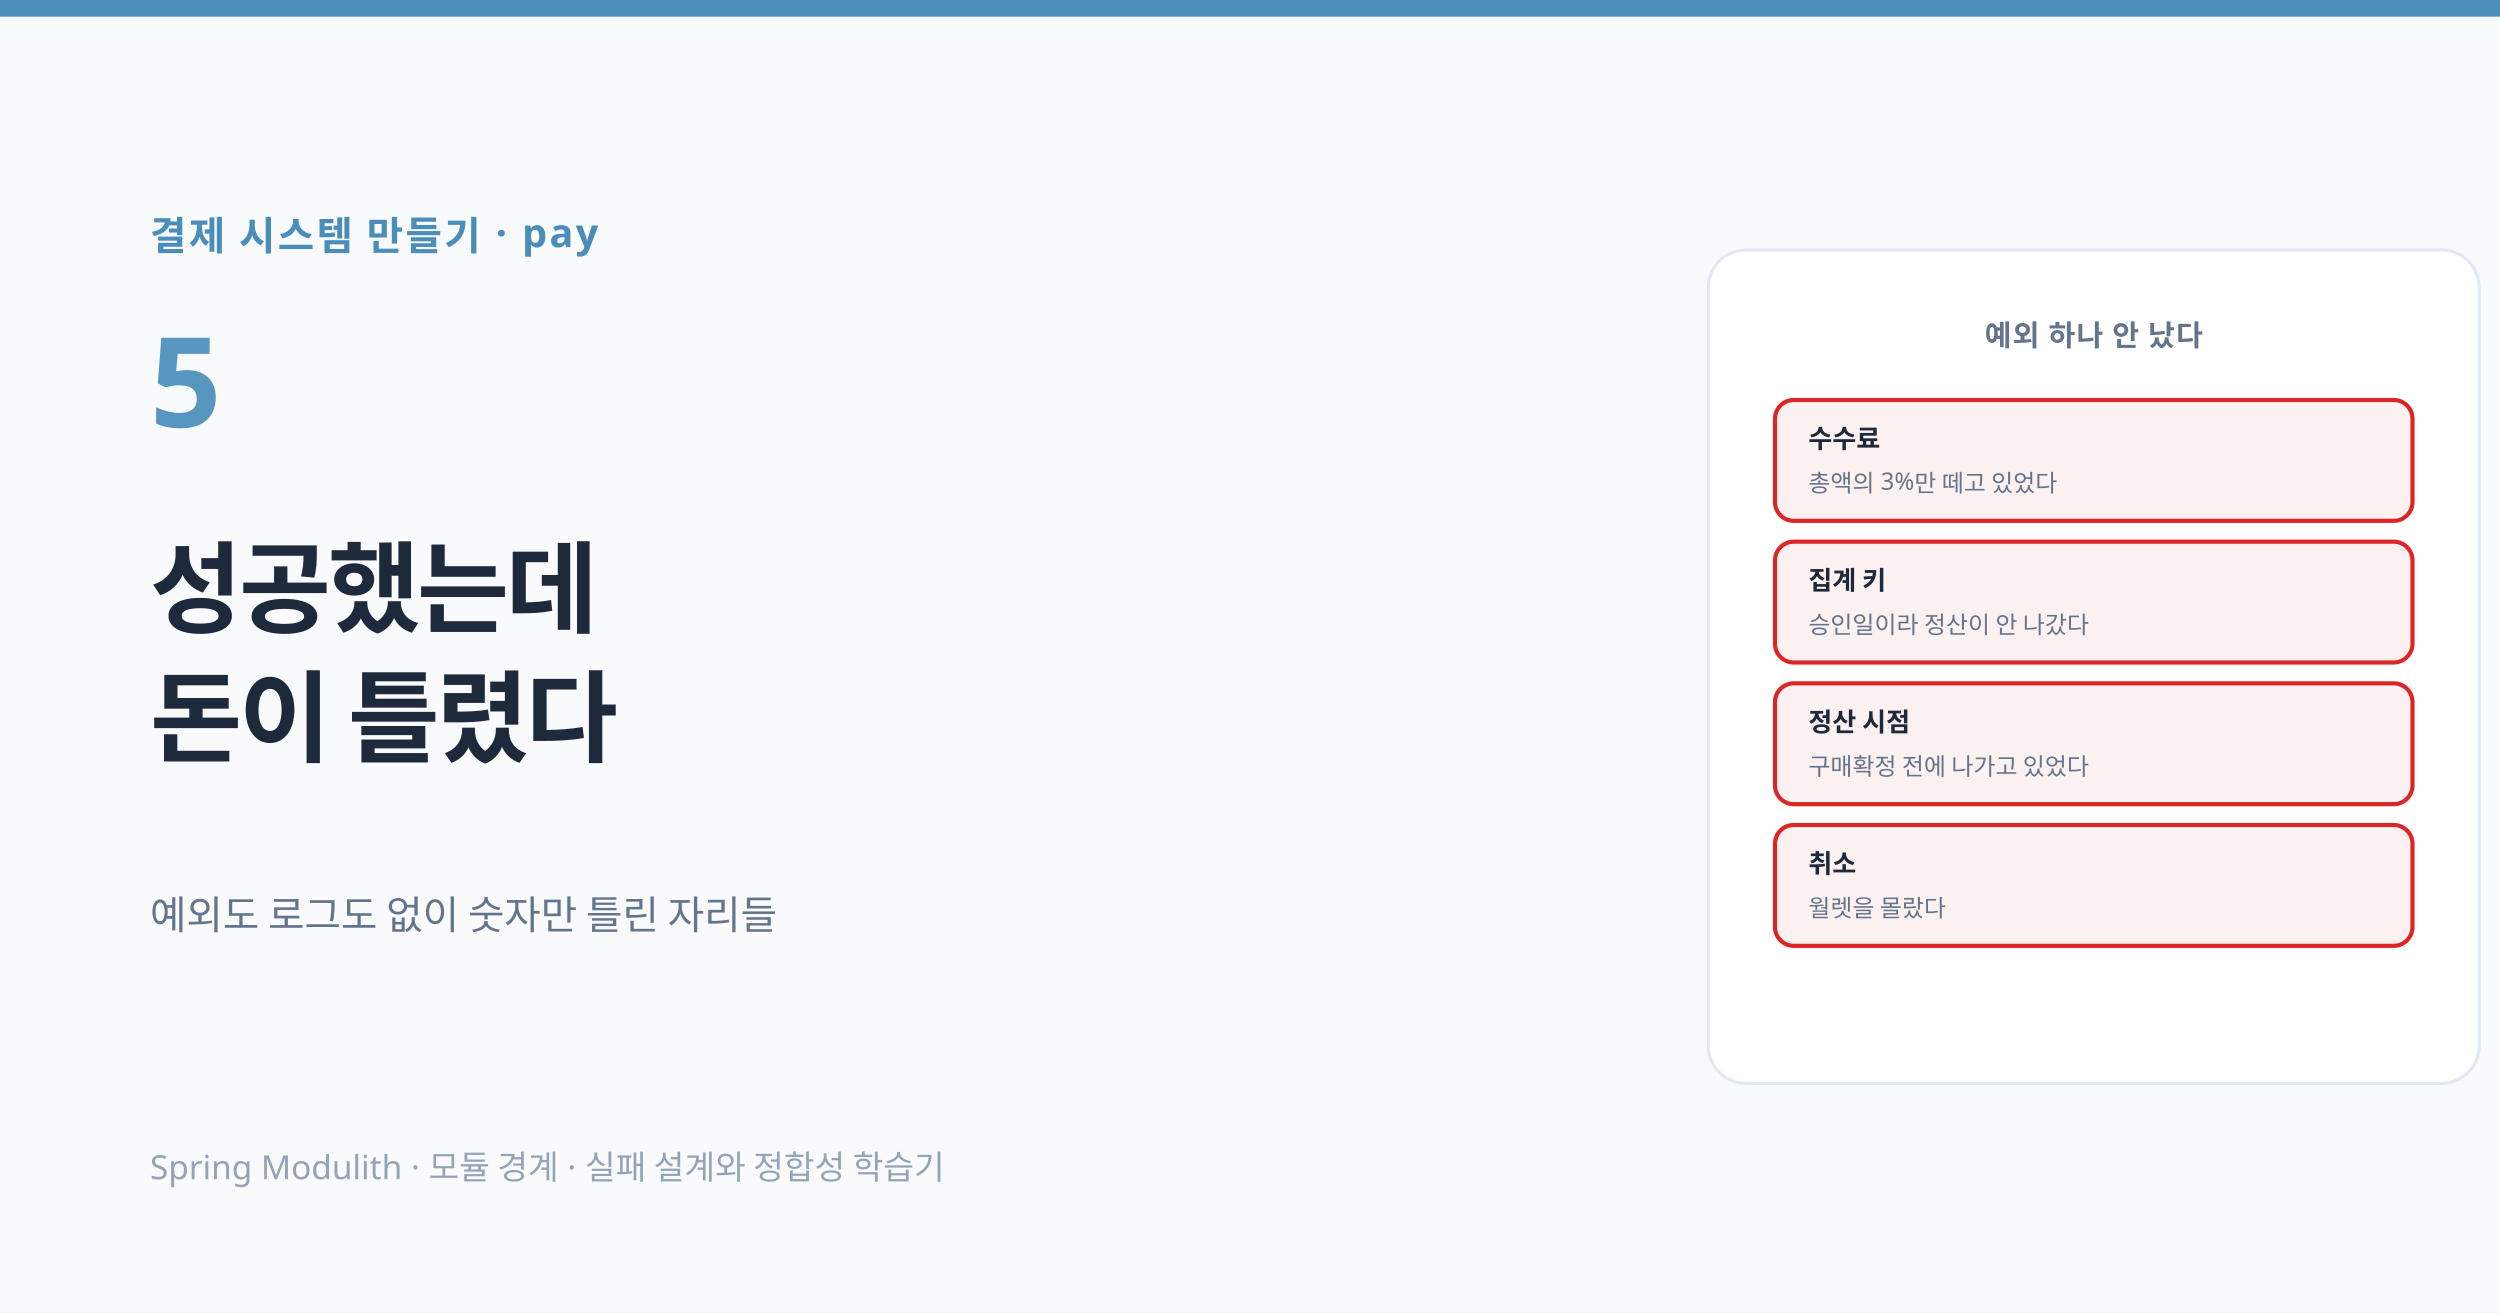
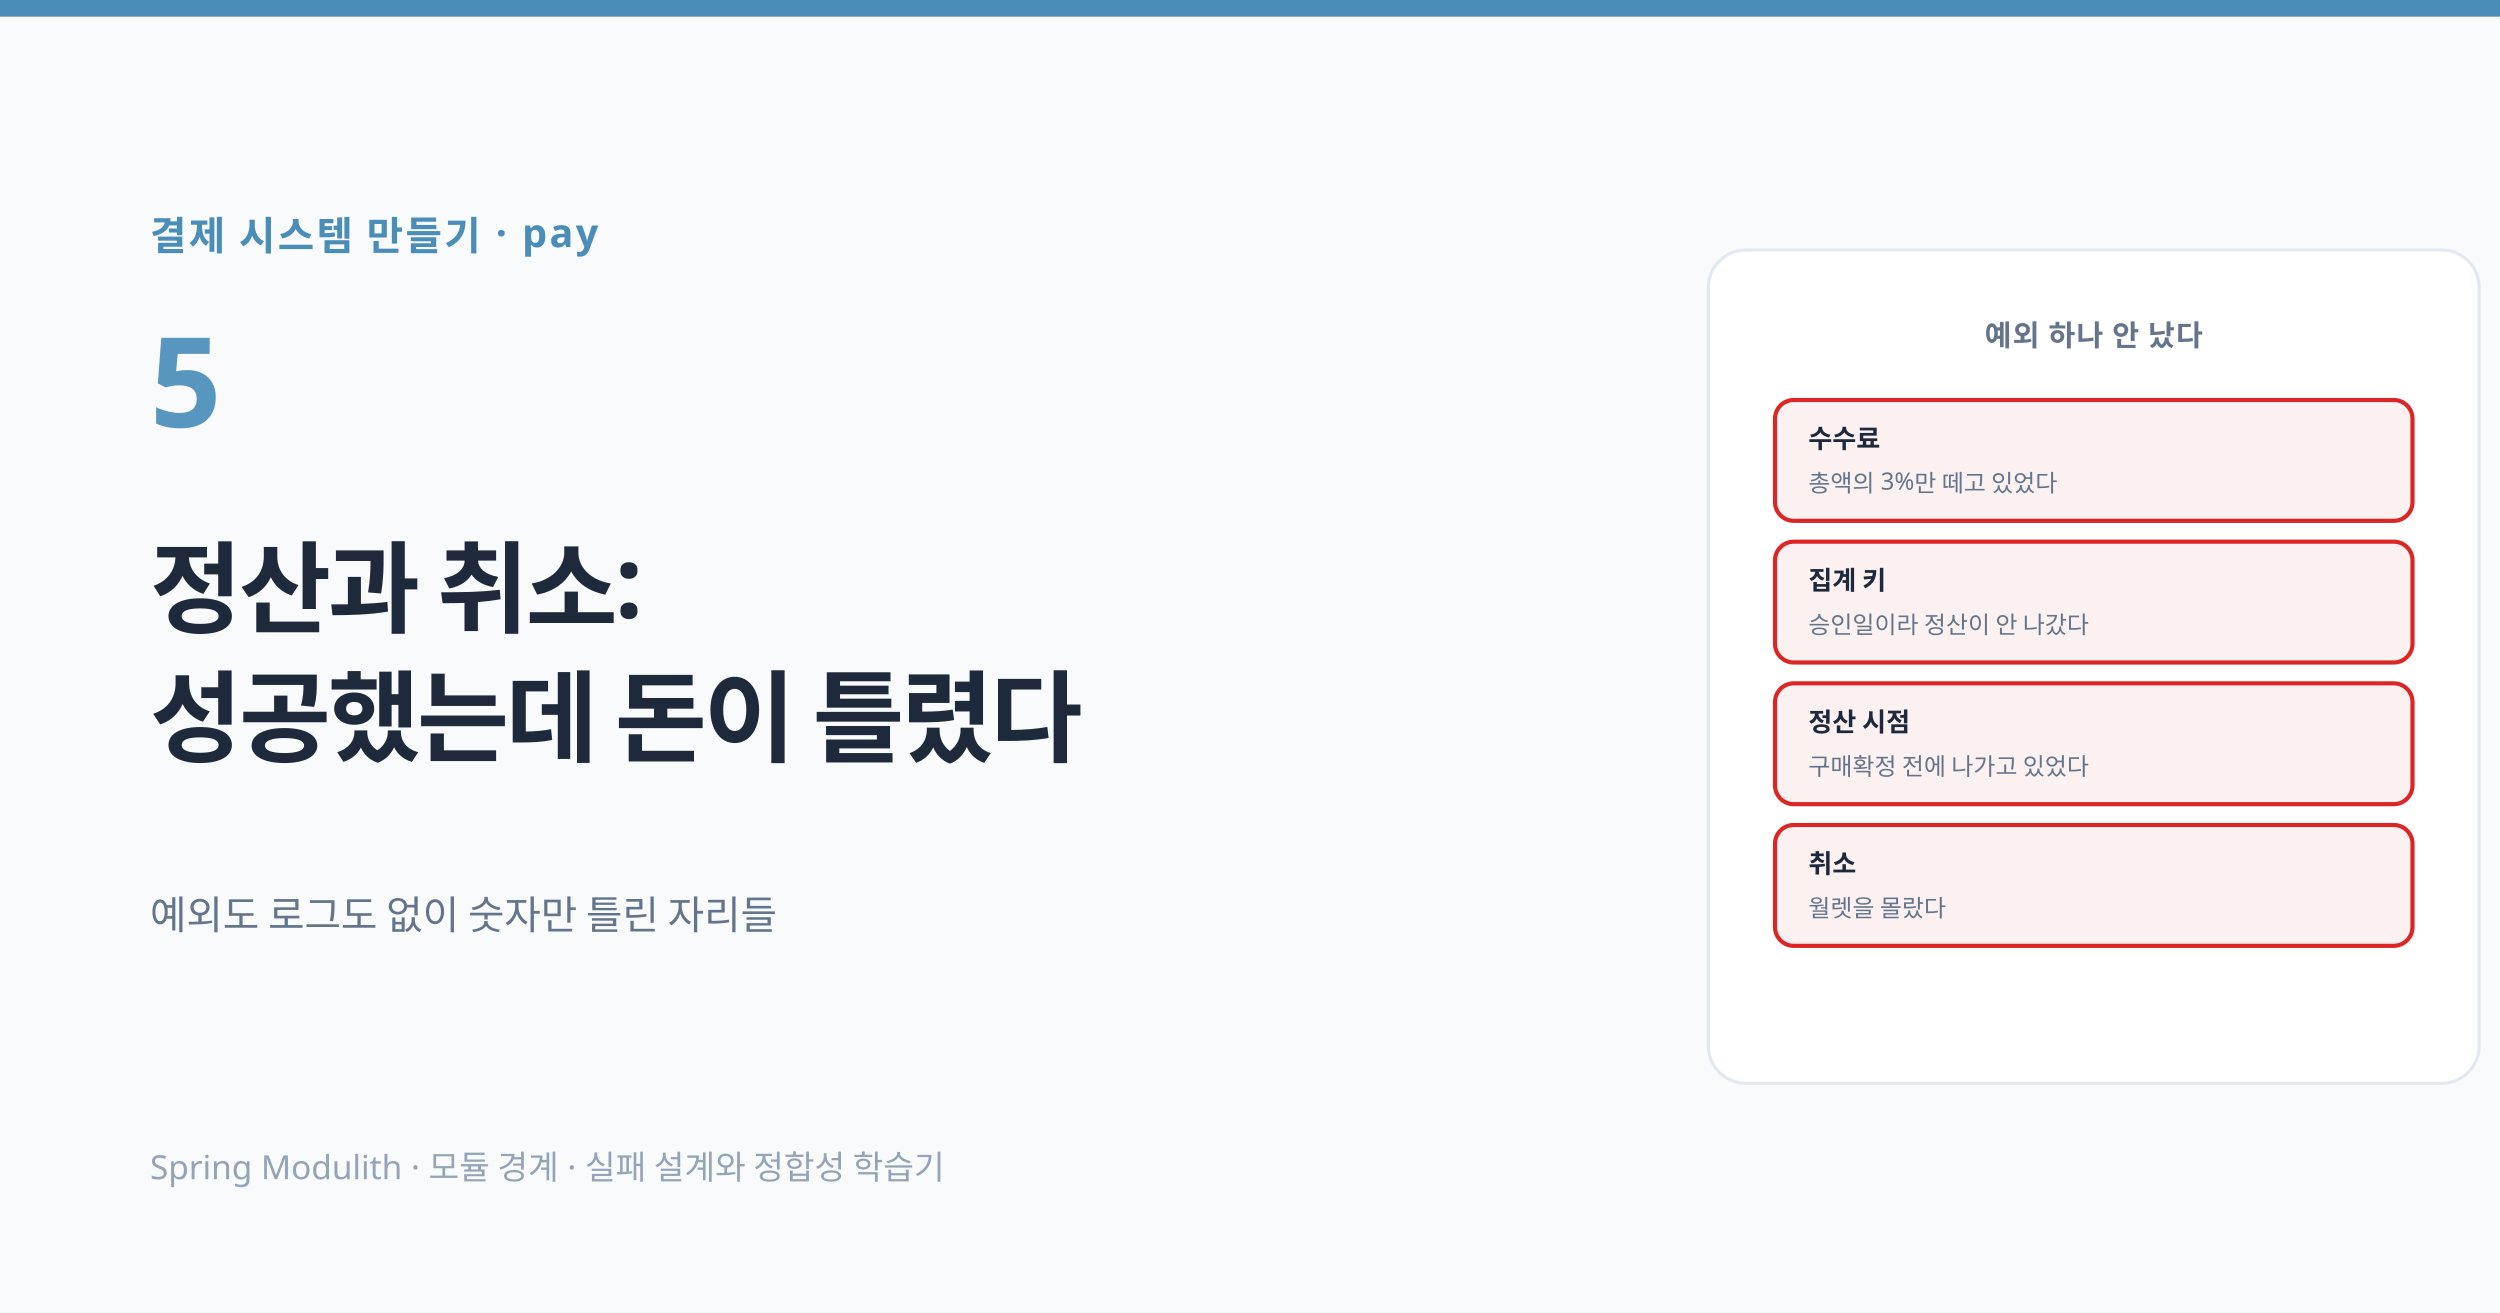
<svg xmlns="http://www.w3.org/2000/svg" viewBox="0 0 1200 630" font-family="'Pretendard', 'Apple SD Gothic Neo', system-ui, sans-serif">
  <rect width="1200" height="630" fill="#f8fafb" />
  <rect width="1200" height="8" fill="#4a8db8" />
  <rect x="820" y="120" width="370" height="400" rx="18" fill="#ffffff" stroke="#e2e8f0" stroke-width="1.5" />
  <text x="1005" y="166" text-anchor="middle" font-size="14" font-weight="700" fill="#64748b" letter-spacing="0.04em">예외 하나 안 났다</text>
  <rect x="852" y="192" width="306" height="58" rx="9" fill="#dc262610" stroke="#dc2626" stroke-width="2" />
  <text x="868" y="215" font-size="12.5" font-weight="700" fill="#1e293b">수수료</text>
  <text x="868" y="236" font-size="11.5" fill="#64748b">총액의 3%만 떼고 있었다</text>
  <rect x="852" y="260" width="306" height="58" rx="9" fill="#dc262610" stroke="#dc2626" stroke-width="2" />
  <text x="868" y="283" font-size="12.5" font-weight="700" fill="#1e293b">집계 키</text>
  <text x="868" y="304" font-size="11.5" fill="#64748b">승인일이라 정산이 안 나갔다</text>
  <rect x="852" y="328" width="306" height="58" rx="9" fill="#dc262610" stroke="#dc2626" stroke-width="2" />
  <text x="868" y="351" font-size="12.5" font-weight="700" fill="#1e293b">정산 시점</text>
  <text x="868" y="372" font-size="11.5" fill="#64748b">구매확정 전에 나가고 있었다</text>
  <rect x="852" y="396" width="306" height="58" rx="9" fill="#dc262610" stroke="#dc2626" stroke-width="2" />
  <text x="868" y="419" font-size="12.5" font-weight="700" fill="#1e293b">취소</text>
  <text x="868" y="440" font-size="11.5" fill="#64748b">월렛을 몰랐다</text>
  <text x="72" y="120" font-size="19" font-weight="700" fill="#4a8db8" letter-spacing="0.06em">결제 시스템 만들기 · pay</text>
  <text x="72" y="205" font-size="60" font-weight="900" fill="#4a8db8" opacity="0.92">5</text>
-   <text x="72" y="300" font-size="48" font-weight="800" fill="#1e293b" letter-spacing="-0.03em">성공했는데</text>
-   <text x="72" y="362" font-size="48" font-weight="800" fill="#1e293b" letter-spacing="-0.03em">돈이 틀렸다</text>
+   <text x="72" y="300" font-size="48" font-weight="800" fill="#1e293b" letter-spacing="-0.03em">정산과 취소:</text>
+   <text x="72" y="362" font-size="48" font-weight="800" fill="#1e293b" letter-spacing="-0.03em">성공했는데 돈이 틀렸다</text>
  <text x="72" y="446" font-size="19" fill="#64748b">예외도 로그도 없이 숫자만 틀린 자리들</text>
  <text x="72" y="566" font-size="16" fill="#94a3b8">Spring Modulith · 모듈 경계 · 실패 설계와 정합성 학습기</text>
</svg>
